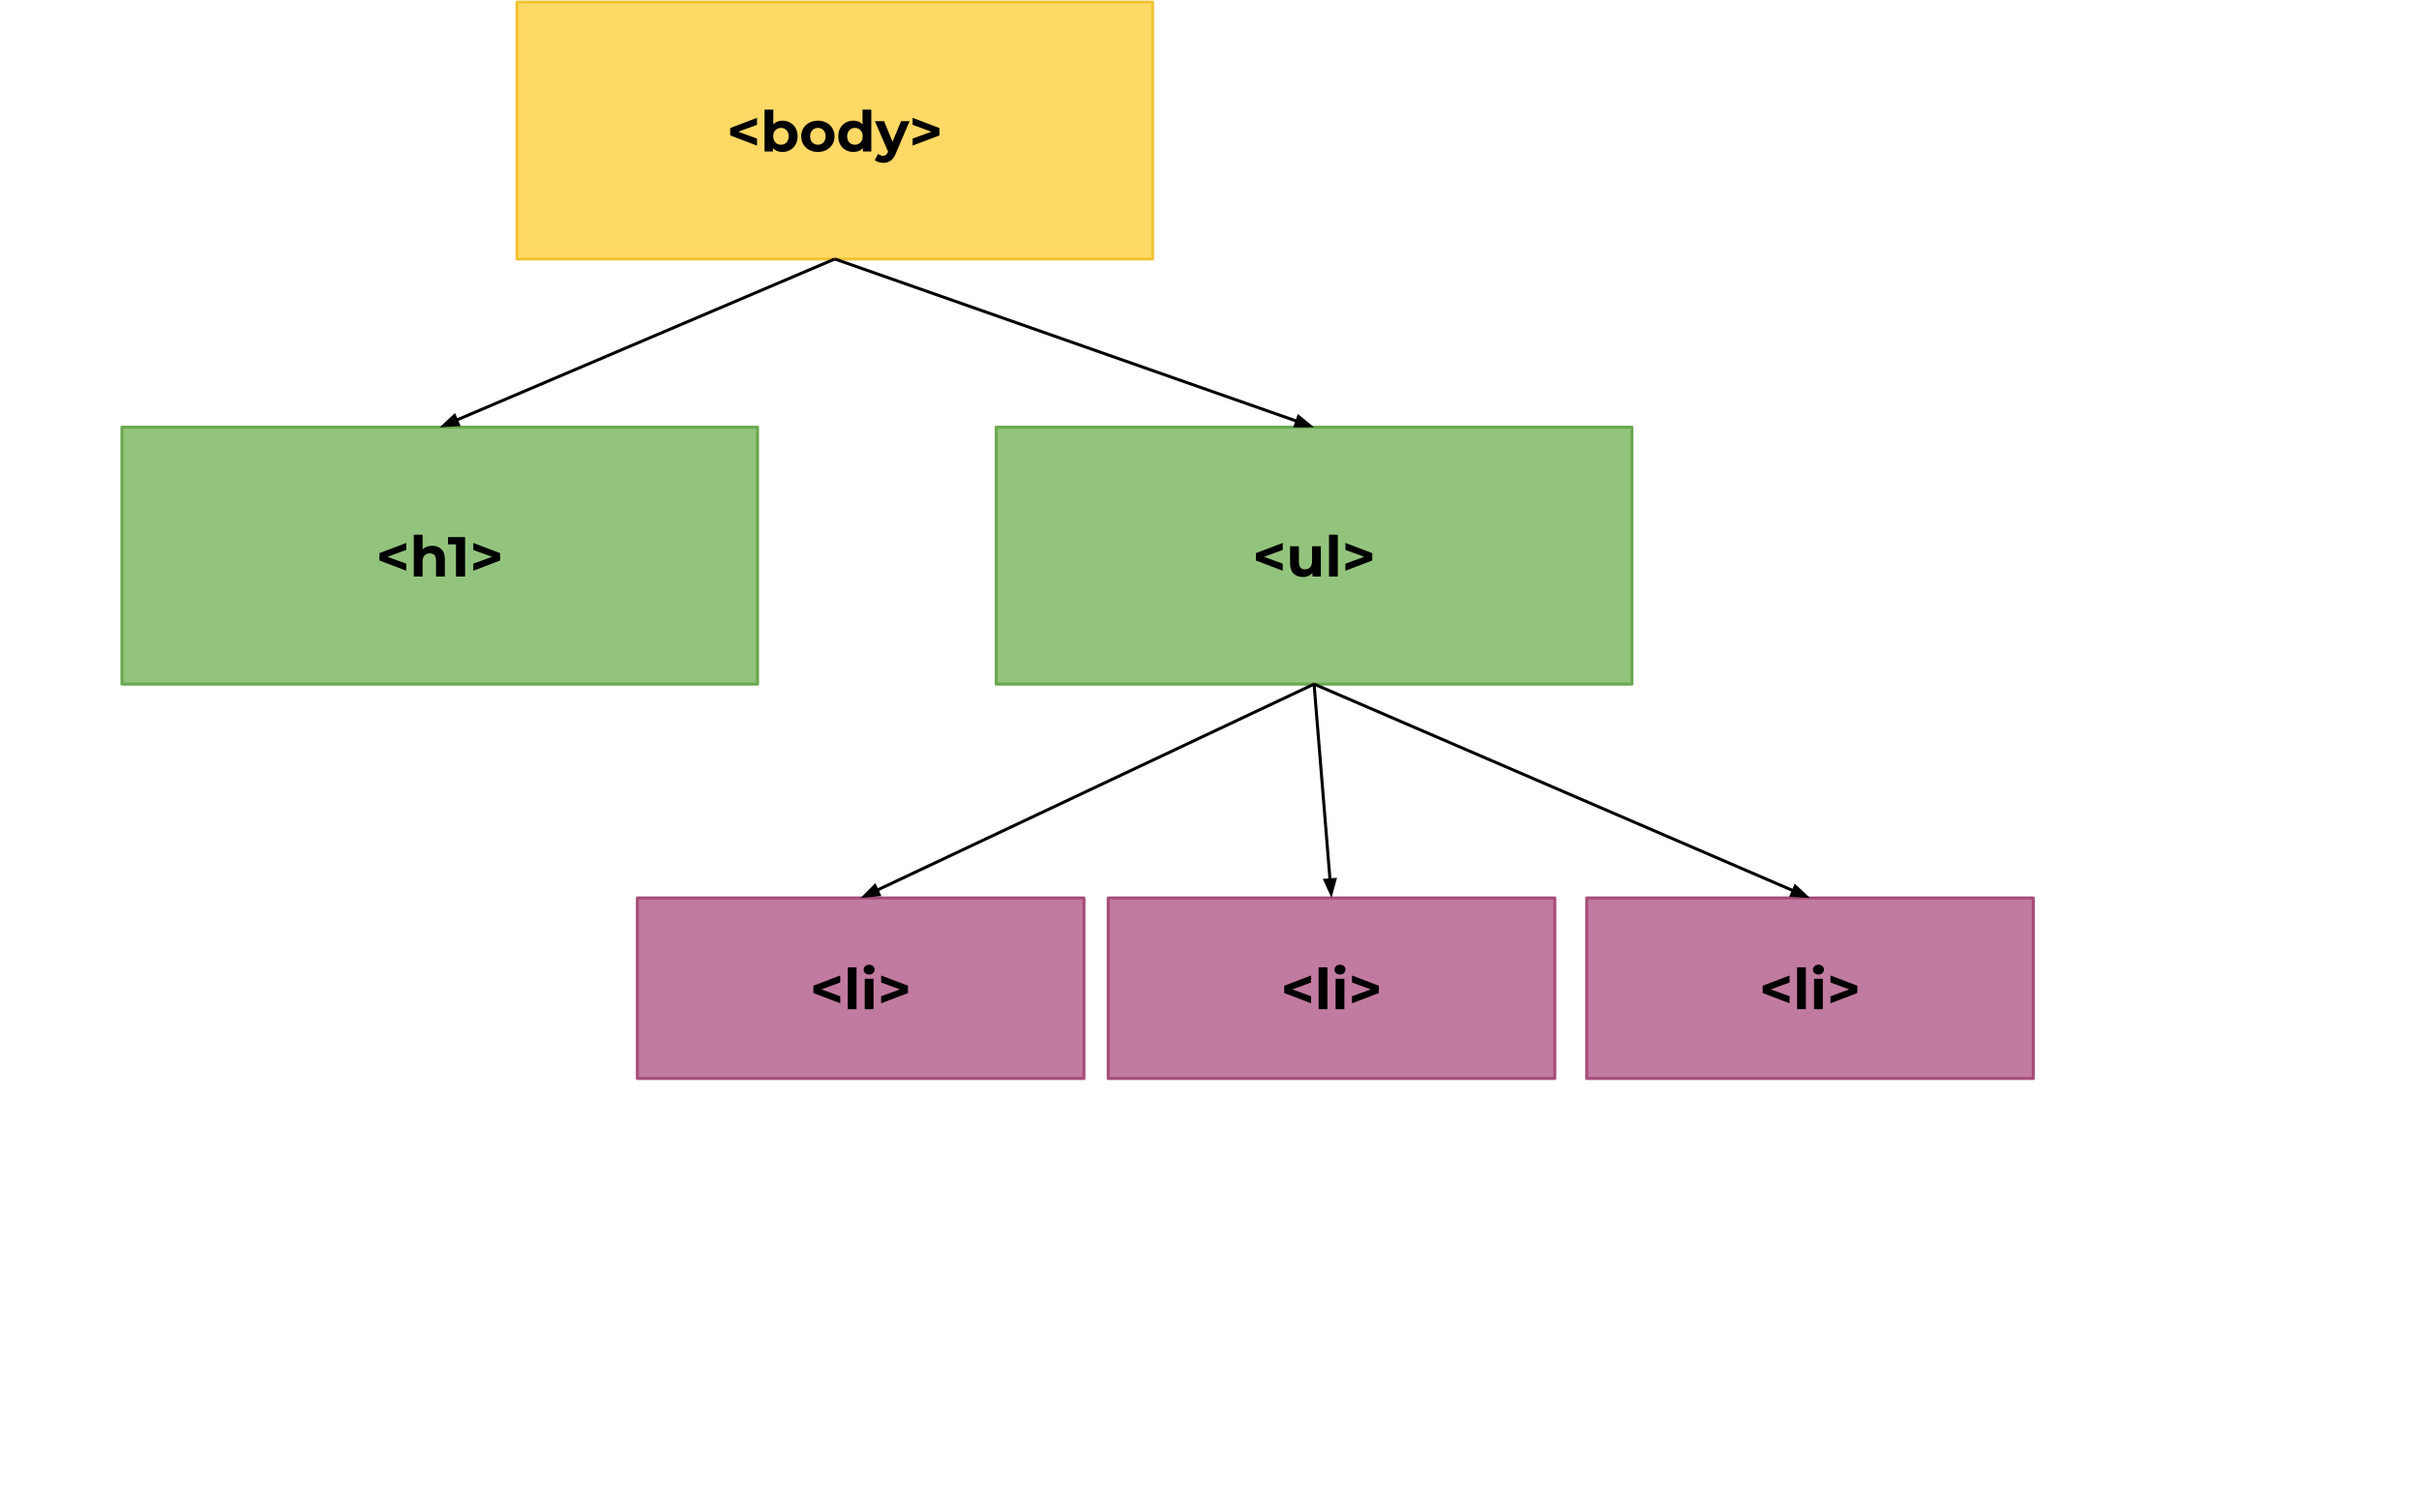
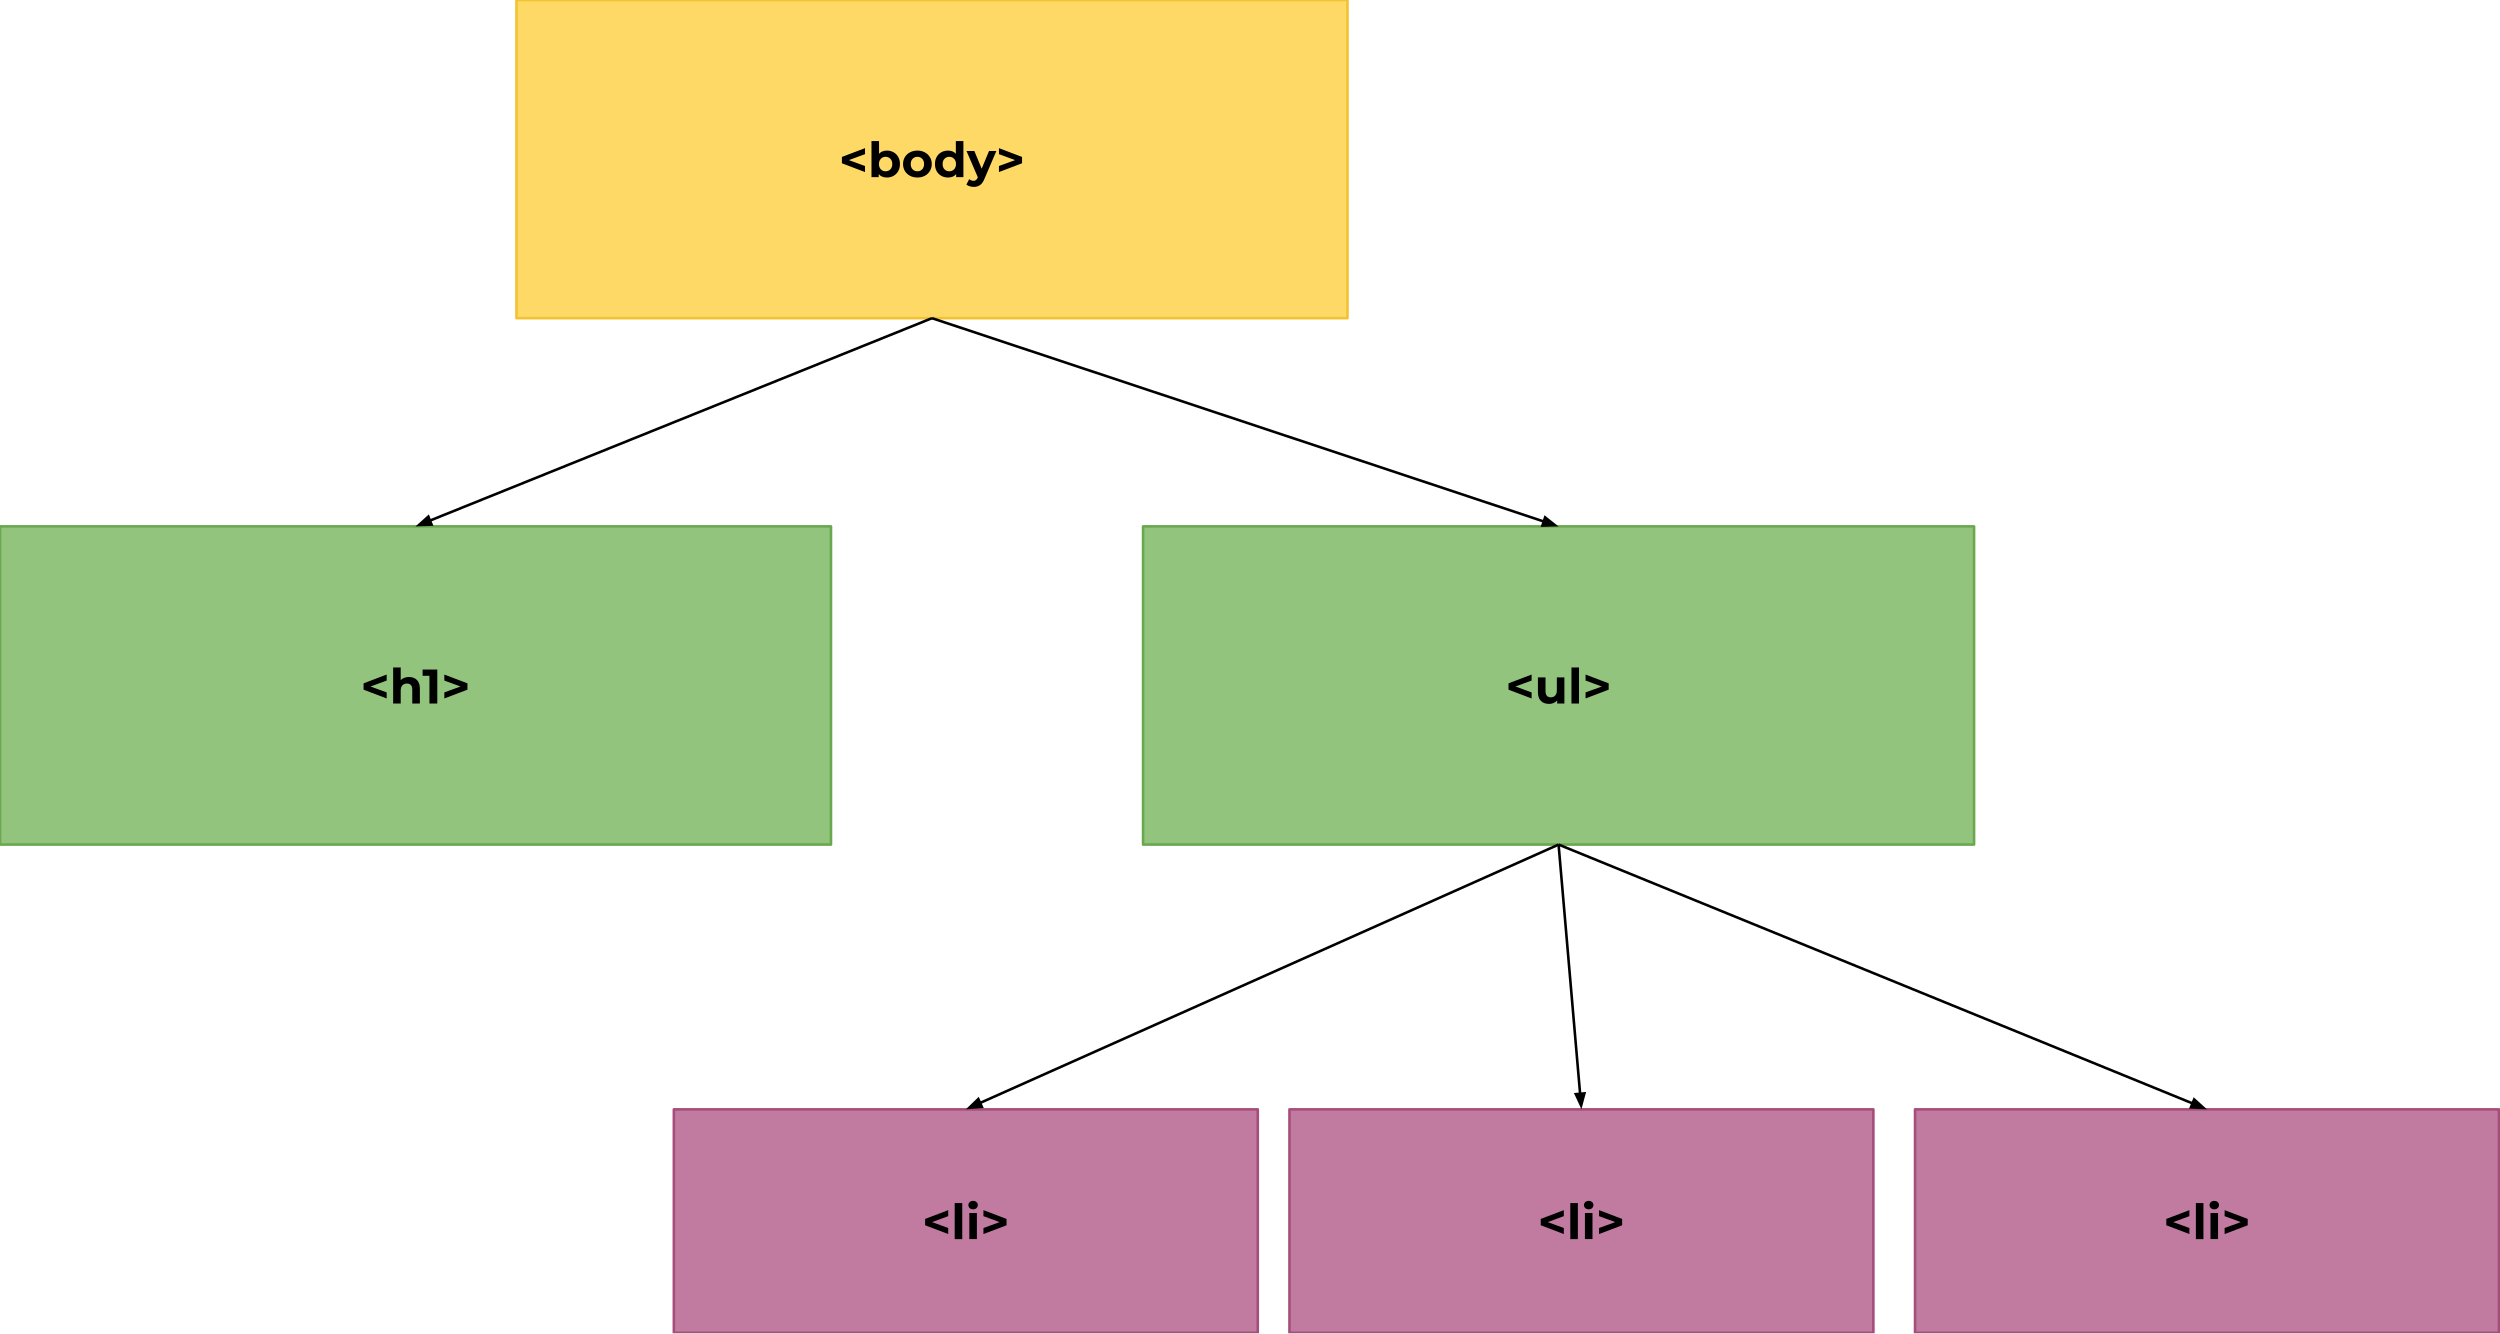
- <svg xmlns="http://www.w3.org/2000/svg" version="1.1" viewBox="240 100 800 500" fill="none" stroke="none" stroke-linecap="square" stroke-miterlimit="10">
+ <svg xmlns="http://www.w3.org/2000/svg" version="1.1" viewBox="0.0 0.0 960.417 512.205" fill="none" stroke="none" stroke-linecap="square" stroke-miterlimit="10">
  <clipPath id="p.0">
-     <path d="m0 0l960.0 0l0 720.0l-960.0 0l0 -720.0z" clip-rule="nonzero" />
+     <path d="m0 0l960.417 0l0 512.205l-960.417 0l0 -512.205z" clip-rule="nonzero" />
  </clipPath>
  <g clip-path="url(#p.0)">
-     <path fill="#000000" fill-opacity="0.0" d="m0 0l960.0 0l0 720.0l-960.0 0z" fill-rule="evenodd" />
-     <path fill="#ffd966" d="m410.979 100.698l210.205 0l0 84.976l-210.205 0z" fill-rule="evenodd" />
-     <path stroke="#f1c232" stroke-width="1.0" stroke-linejoin="round" stroke-linecap="butt" d="m410.979 100.698l210.205 0l0 84.976l-210.205 0z" fill-rule="evenodd" />
-     <path fill="#000000" d="m490.358 141.294l-6.203 2.281l6.203 2.266l0 2.328l-8.875 -3.375l0 -2.438l8.875 -3.375l0 2.312zm8.425 -1.375q1.391 0 2.531 0.641q1.156 0.641 1.812 1.812q0.656 1.172 0.656 2.719q0 1.547 -0.656 2.719q-0.656 1.156 -1.812 1.812q-1.141 0.641 -2.531 0.641q-2.078 0 -3.156 -1.312l0 1.156l-2.781 0l0 -13.844l2.906 0l0 4.875q1.109 -1.219 3.031 -1.219zm-0.516 7.953q1.125 0 1.844 -0.75q0.719 -0.766 0.719 -2.031q0 -1.266 -0.719 -2.016q-0.719 -0.766 -1.844 -0.766q-1.109 0 -1.828 0.766q-0.719 0.75 -0.719 2.016q0 1.266 0.719 2.031q0.719 0.75 1.828 0.75zm12.232 2.391q-1.594 0 -2.859 -0.656q-1.25 -0.672 -1.969 -1.844q-0.703 -1.188 -0.703 -2.672q0 -1.5 0.703 -2.672q0.719 -1.172 1.969 -1.828q1.266 -0.672 2.859 -0.672q1.578 0 2.828 0.672q1.25 0.656 1.953 1.828q0.719 1.172 0.719 2.672q0 1.484 -0.719 2.672q-0.703 1.172 -1.953 1.844q-1.25 0.656 -2.828 0.656zm0 -2.391q1.109 0 1.828 -0.75q0.719 -0.766 0.719 -2.031q0 -1.266 -0.719 -2.016q-0.719 -0.766 -1.828 -0.766q-1.125 0 -1.859 0.766q-0.719 0.75 -0.719 2.016q0 1.266 0.719 2.031q0.734 0.75 1.859 0.75zm17.657 -11.609l0 13.844l-2.781 0l0 -1.156q-1.078 1.312 -3.125 1.312q-1.422 0 -2.578 -0.641q-1.141 -0.641 -1.797 -1.812q-0.641 -1.172 -0.641 -2.719q0 -1.547 0.641 -2.719q0.656 -1.188 1.797 -1.812q1.156 -0.641 2.578 -0.641q1.922 0 3.0 1.219l0 -4.875l2.906 0zm-5.406 11.609q1.094 0 1.828 -0.75q0.734 -0.766 0.734 -2.031q0 -1.266 -0.734 -2.016q-0.734 -0.766 -1.828 -0.766q-1.125 0 -1.859 0.766q-0.719 0.75 -0.719 2.016q0 1.266 0.719 2.031q0.734 0.75 1.859 0.75zm18.066 -7.797l-4.547 10.641q-0.688 1.734 -1.703 2.438q-1.016 0.719 -2.453 0.719q-0.781 0 -1.547 -0.25q-0.766 -0.234 -1.25 -0.656l1.062 -2.078q0.344 0.297 0.781 0.469q0.438 0.172 0.859 0.172q0.594 0 0.969 -0.297q0.375 -0.281 0.672 -0.953l0.047 -0.094l-4.359 -10.109l3.016 0l2.812 6.797l2.828 -6.797l2.812 0zm9.875 2.281l0 2.438l-8.875 3.375l0 -2.328l6.219 -2.266l-6.219 -2.281l0 -2.312l8.875 3.375z" fill-rule="nonzero" />
-     <path fill="#93c47d" d="m280.333 241.315l210.205 0l0 84.976l-210.205 0z" fill-rule="evenodd" />
-     <path stroke="#6aa84f" stroke-width="1.0" stroke-linejoin="round" stroke-linecap="butt" d="m280.333 241.315l210.205 0l0 84.976l-210.205 0z" fill-rule="evenodd" />
-     <path fill="#000000" d="m374.367 281.911l-6.203 2.281l6.203 2.266l0 2.328l-8.875 -3.375l0 -2.438l8.875 -3.375l0 2.312zm8.581 -1.375q1.875 0 3.016 1.125q1.156 1.109 1.156 3.312l0 5.75l-2.922 0l0 -5.297q0 -1.203 -0.516 -1.781q-0.516 -0.594 -1.516 -0.594q-1.094 0 -1.75 0.688q-0.656 0.672 -0.656 2.016l0 4.969l-2.906 0l0 -13.844l2.906 0l0 4.844q0.578 -0.578 1.391 -0.875q0.828 -0.312 1.797 -0.312zm10.865 -2.875l0 13.062l-3.016 0l0 -10.641l-2.625 0l0 -2.422l5.641 0zm11.579 5.312l0 2.438l-8.875 3.375l0 -2.328l6.219 -2.266l-6.219 -2.281l0 -2.312l8.875 3.375z" fill-rule="nonzero" />
-     <path fill="#93c47d" d="m569.48 241.315l210.205 0l0 84.976l-210.205 0z" fill-rule="evenodd" />
-     <path stroke="#6aa84f" stroke-width="1.0" stroke-linejoin="round" stroke-linecap="butt" d="m569.48 241.315l210.205 0l0 84.976l-210.205 0z" fill-rule="evenodd" />
-     <path fill="#000000" d="m664.223 281.911l-6.203 2.281l6.203 2.266l0 2.328l-8.875 -3.375l0 -2.438l8.875 -3.375l0 2.312zm12.597 -1.219l0 10.031l-2.766 0l0 -1.188q-0.578 0.641 -1.375 1.0q-0.797 0.344 -1.734 0.344q-1.984 0 -3.141 -1.141q-1.156 -1.141 -1.156 -3.375l0 -5.672l2.922 0l0 5.234q0 2.422 2.031 2.422q1.047 0 1.672 -0.672q0.641 -0.688 0.641 -2.031l0 -4.953l2.906 0zm2.708 -3.812l2.906 0l0 13.844l-2.906 0l0 -13.844zm14.303 6.094l0 2.438l-8.875 3.375l0 -2.328l6.219 -2.266l-6.219 -2.281l0 -2.312l8.875 3.375z" fill-rule="nonzero" />
-     <path fill="#c27ba0" d="m450.793 397.037l147.685 0l0 59.717l-147.685 0z" fill-rule="evenodd" />
-     <path stroke="#a64d79" stroke-width="1.0" stroke-linejoin="round" stroke-linecap="butt" d="m450.793 397.037l147.685 0l0 59.717l-147.685 0z" fill-rule="evenodd" />
-     <path fill="#000000" d="m517.876 425.002l-6.203 2.281l6.203 2.266l0 2.328l-8.875 -3.375l0 -2.438l8.875 -3.375l0 2.312zm2.488 -5.031l2.906 0l0 13.844l-2.906 0l0 -13.844zm5.616 3.812l2.906 0l0 10.031l-2.906 0l0 -10.031zm1.453 -1.406q-0.812 0 -1.312 -0.469q-0.5 -0.469 -0.5 -1.156q0 -0.688 0.5 -1.156q0.5 -0.469 1.312 -0.469q0.797 0 1.297 0.453q0.516 0.453 0.516 1.125q0 0.719 -0.516 1.203q-0.5 0.469 -1.297 0.469zm12.85 3.688l0 2.438l-8.875 3.375l0 -2.328l6.219 -2.266l-6.219 -2.281l0 -2.312l8.875 3.375z" fill-rule="nonzero" />
-     <path fill="#c27ba0" d="m606.512 397.037l147.685 0l0 59.717l-147.685 0z" fill-rule="evenodd" />
-     <path stroke="#a64d79" stroke-width="1.0" stroke-linejoin="round" stroke-linecap="butt" d="m606.512 397.037l147.685 0l0 59.717l-147.685 0z" fill-rule="evenodd" />
-     <path fill="#000000" d="m673.595 425.002l-6.203 2.281l6.203 2.266l0 2.328l-8.875 -3.375l0 -2.438l8.875 -3.375l0 2.312zm2.488 -5.031l2.906 0l0 13.844l-2.906 0l0 -13.844zm5.616 3.812l2.906 0l0 10.031l-2.906 0l0 -10.031zm1.453 -1.406q-0.812 0 -1.312 -0.469q-0.5 -0.469 -0.5 -1.156q0 -0.688 0.5 -1.156q0.5 -0.469 1.312 -0.469q0.797 0 1.297 0.453q0.516 0.453 0.516 1.125q0 0.719 -0.516 1.203q-0.5 0.469 -1.297 0.469zm12.85 3.688l0 2.438l-8.875 3.375l0 -2.328l6.219 -2.266l-6.219 -2.281l0 -2.312l8.875 3.375z" fill-rule="nonzero" />
-     <path fill="#c27ba0" d="m764.751 397.037l147.685 0l0 59.717l-147.685 0z" fill-rule="evenodd" />
-     <path stroke="#a64d79" stroke-width="1.0" stroke-linejoin="round" stroke-linecap="butt" d="m764.751 397.037l147.685 0l0 59.717l-147.685 0z" fill-rule="evenodd" />
-     <path fill="#000000" d="m831.834 425.002l-6.203 2.281l6.203 2.266l0 2.328l-8.875 -3.375l0 -2.438l8.875 -3.375l0 2.312zm2.488 -5.031l2.906 0l0 13.844l-2.906 0l0 -13.844zm5.616 3.812l2.906 0l0 10.031l-2.906 0l0 -10.031zm1.453 -1.406q-0.812 0 -1.312 -0.469q-0.5 -0.469 -0.5 -1.156q0 -0.688 0.5 -1.156q0.5 -0.469 1.312 -0.469q0.797 0 1.297 0.453q0.516 0.453 0.516 1.125q0 0.719 -0.516 1.203q-0.5 0.469 -1.297 0.469zm12.85 3.688l0 2.438l-8.875 3.375l0 -2.328l6.219 -2.266l-6.219 -2.281l0 -2.312l8.875 3.375z" fill-rule="nonzero" />
-     <path fill="#000000" fill-opacity="0.0" d="m516.081 185.675l158.488 55.654" fill-rule="evenodd" />
-     <path stroke="#000000" stroke-width="1.0" stroke-linejoin="round" stroke-linecap="butt" d="m516.081 185.675l152.827 53.666" fill-rule="evenodd" />
-     <path fill="#000000" stroke="#000000" stroke-width="1.0" stroke-linecap="butt" d="m668.361 240.899l4.829 -0.055l-3.735 -3.062z" fill-rule="evenodd" />
-     <path fill="#000000" fill-opacity="0.0" d="m674.583 326.291l-149.953 70.74" fill-rule="evenodd" />
-     <path stroke="#000000" stroke-width="1.0" stroke-linejoin="round" stroke-linecap="butt" d="m674.583 326.291l-144.526 68.18" fill-rule="evenodd" />
-     <path fill="#000000" stroke="#000000" stroke-width="1.0" stroke-linecap="butt" d="m529.352 392.978l-3.4 3.43l4.809 -0.442z" fill-rule="evenodd" />
-     <path fill="#000000" fill-opacity="0.0" d="m674.583 326.291l5.764 70.74" fill-rule="evenodd" />
-     <path stroke="#000000" stroke-width="1.0" stroke-linejoin="round" stroke-linecap="butt" d="m674.583 326.291l5.276 64.76" fill-rule="evenodd" />
-     <path fill="#000000" stroke="#000000" stroke-width="1.0" stroke-linecap="butt" d="m678.213 391.185l2.015 4.389l1.278 -4.657z" fill-rule="evenodd" />
-     <path fill="#000000" fill-opacity="0.0" d="m674.583 326.291l164.0 70.74" fill-rule="evenodd" />
-     <path stroke="#000000" stroke-width="1.0" stroke-linejoin="round" stroke-linecap="butt" d="m674.583 326.291l158.491 68.364" fill-rule="evenodd" />
-     <path fill="#000000" stroke="#000000" stroke-width="1.0" stroke-linecap="butt" d="m832.419 396.172l4.821 0.281l-3.513 -3.314z" fill-rule="evenodd" />
-     <path fill="#000000" fill-opacity="0.0" d="m516.081 185.675l-130.646 55.654" fill-rule="evenodd" />
-     <path stroke="#000000" stroke-width="1.0" stroke-linejoin="round" stroke-linecap="butt" d="m516.081 185.675l-125.126 53.302" fill-rule="evenodd" />
-     <path fill="#000000" stroke="#000000" stroke-width="1.0" stroke-linecap="butt" d="m390.308 237.457l-3.528 3.298l4.822 -0.259z" fill-rule="evenodd" />
+     <path fill="#000000" fill-opacity="0.0" d="m0 0l960.417 0l0 512.205l-960.417 0z" fill-rule="evenodd" />
+     <path fill="#ffd966" d="m198.409 0l319.244 0l0 122.236l-319.244 0z" fill-rule="evenodd" />
+     <path stroke="#f1c232" stroke-width="1.0" stroke-linejoin="round" stroke-linecap="butt" d="m198.409 0l319.244 0l0 122.236l-319.244 0z" fill-rule="evenodd" />
+     <path fill="#000000" d="m332.308 59.226l-6.203 2.281l6.203 2.266l0 2.328l-8.875 -3.375l0 -2.438l8.875 -3.375l0 2.312zm8.425 -1.375q1.391 0 2.531 0.641q1.156 0.641 1.812 1.812q0.656 1.172 0.656 2.719q0 1.547 -0.656 2.719q-0.656 1.156 -1.812 1.812q-1.141 0.641 -2.531 0.641q-2.078 0 -3.156 -1.312l0 1.156l-2.781 0l0 -13.844l2.906 0l0 4.875q1.109 -1.219 3.031 -1.219zm-0.516 7.953q1.125 0 1.844 -0.75q0.719 -0.766 0.719 -2.031q0 -1.266 -0.719 -2.016q-0.719 -0.766 -1.844 -0.766q-1.109 0 -1.828 0.766q-0.719 0.75 -0.719 2.016q0 1.266 0.719 2.031q0.719 0.75 1.828 0.75zm12.232 2.391q-1.594 0 -2.859 -0.656q-1.25 -0.672 -1.969 -1.844q-0.703 -1.188 -0.703 -2.672q0 -1.5 0.703 -2.672q0.719 -1.172 1.969 -1.828q1.266 -0.672 2.859 -0.672q1.578 0 2.828 0.672q1.25 0.656 1.953 1.828q0.719 1.172 0.719 2.672q0 1.484 -0.719 2.672q-0.703 1.172 -1.953 1.844q-1.25 0.656 -2.828 0.656zm0 -2.391q1.109 0 1.828 -0.75q0.719 -0.766 0.719 -2.031q0 -1.266 -0.719 -2.016q-0.719 -0.766 -1.828 -0.766q-1.125 0 -1.859 0.766q-0.719 0.75 -0.719 2.016q0 1.266 0.719 2.031q0.734 0.75 1.859 0.75zm17.657 -11.609l0 13.844l-2.781 0l0 -1.156q-1.078 1.312 -3.125 1.312q-1.422 0 -2.578 -0.641q-1.141 -0.641 -1.797 -1.812q-0.641 -1.172 -0.641 -2.719q0 -1.547 0.641 -2.719q0.656 -1.188 1.797 -1.812q1.156 -0.641 2.578 -0.641q1.922 0 3.0 1.219l0 -4.875l2.906 0zm-5.406 11.609q1.094 0 1.828 -0.75q0.734 -0.766 0.734 -2.031q0 -1.266 -0.734 -2.016q-0.734 -0.766 -1.828 -0.766q-1.125 0 -1.859 0.766q-0.719 0.75 -0.719 2.016q0 1.266 0.719 2.031q0.734 0.75 1.859 0.75zm18.066 -7.797l-4.547 10.641q-0.688 1.734 -1.703 2.438q-1.016 0.719 -2.453 0.719q-0.781 0 -1.547 -0.25q-0.766 -0.234 -1.25 -0.656l1.062 -2.078q0.344 0.297 0.781 0.469q0.438 0.172 0.859 0.172q0.594 0 0.969 -0.297q0.375 -0.281 0.672 -0.953l0.047 -0.094l-4.359 -10.109l3.016 0l2.812 6.797l2.828 -6.797l2.812 0zm9.875 2.281l0 2.438l-8.875 3.375l0 -2.328l6.219 -2.266l-6.219 -2.281l0 -2.312l8.875 3.375z" fill-rule="nonzero" />
+     <path fill="#93c47d" d="m-0.007 202.224l319.244 0l0 122.236l-319.244 0z" fill-rule="evenodd" />
+     <path stroke="#6aa84f" stroke-width="1.0" stroke-linejoin="round" stroke-linecap="butt" d="m-0.007 202.224l319.244 0l0 122.236l-319.244 0z" fill-rule="evenodd" />
+     <path fill="#000000" d="m148.547 261.45l-6.203 2.281l6.203 2.266l0 2.328l-8.875 -3.375l0 -2.438l8.875 -3.375l0 2.312zm8.581 -1.375q1.875 0 3.016 1.125q1.156 1.109 1.156 3.312l0 5.75l-2.922 0l0 -5.297q0 -1.203 -0.516 -1.781q-0.516 -0.594 -1.516 -0.594q-1.094 0 -1.75 0.688q-0.656 0.672 -0.656 2.016l0 4.969l-2.906 0l0 -13.844l2.906 0l0 4.844q0.578 -0.578 1.391 -0.875q0.828 -0.312 1.797 -0.312zm10.865 -2.875l0 13.062l-3.016 0l0 -10.641l-2.625 0l0 -2.422l5.641 0zm11.579 5.312l0 2.438l-8.875 3.375l0 -2.328l6.219 -2.266l-6.219 -2.281l0 -2.312l8.875 3.375z" fill-rule="nonzero" />
+     <path fill="#93c47d" d="m439.13 202.224l319.244 0l0 122.236l-319.244 0z" fill-rule="evenodd" />
+     <path stroke="#6aa84f" stroke-width="1.0" stroke-linejoin="round" stroke-linecap="butt" d="m439.13 202.224l319.244 0l0 122.236l-319.244 0z" fill-rule="evenodd" />
+     <path fill="#000000" d="m588.392 261.45l-6.203 2.281l6.203 2.266l0 2.328l-8.875 -3.375l0 -2.438l8.875 -3.375l0 2.312zm12.597 -1.219l0 10.031l-2.766 0l0 -1.188q-0.578 0.641 -1.375 1.0q-0.797 0.344 -1.734 0.344q-1.984 0 -3.141 -1.141q-1.156 -1.141 -1.156 -3.375l0 -5.672l2.922 0l0 5.234q0 2.422 2.031 2.422q1.047 0 1.672 -0.672q0.641 -0.688 0.641 -2.031l0 -4.953l2.906 0zm2.708 -3.812l2.906 0l0 13.844l-2.906 0l0 -13.844zm14.303 6.094l0 2.438l-8.875 3.375l0 -2.328l6.219 -2.266l-6.219 -2.281l0 -2.312l8.875 3.375z" fill-rule="nonzero" />
+     <path fill="#c27ba0" d="m258.875 426.172l224.315 0l0 85.858l-224.315 0z" fill-rule="evenodd" />
+     <path stroke="#a64d79" stroke-width="1.0" stroke-linejoin="round" stroke-linecap="butt" d="m258.875 426.172l224.315 0l0 85.858l-224.315 0z" fill-rule="evenodd" />
+     <path fill="#000000" d="m364.273 467.208l-6.203 2.281l6.203 2.266l0 2.328l-8.875 -3.375l0 -2.438l8.875 -3.375l0 2.312zm2.488 -5.031l2.906 0l0 13.844l-2.906 0l0 -13.844zm5.616 3.812l2.906 0l0 10.031l-2.906 0l0 -10.031zm1.453 -1.406q-0.812 0 -1.312 -0.469q-0.5 -0.469 -0.5 -1.156q0 -0.688 0.5 -1.156q0.5 -0.469 1.312 -0.469q0.797 0 1.297 0.453q0.516 0.453 0.516 1.125q0 0.719 -0.516 1.203q-0.5 0.469 -1.297 0.469zm12.85 3.688l0 2.438l-8.875 3.375l0 -2.328l6.219 -2.266l-6.219 -2.281l0 -2.312l8.875 3.375z" fill-rule="nonzero" />
+     <path fill="#c27ba0" d="m495.37 426.172l224.315 0l0 85.858l-224.315 0z" fill-rule="evenodd" />
+     <path stroke="#a64d79" stroke-width="1.0" stroke-linejoin="round" stroke-linecap="butt" d="m495.37 426.172l224.315 0l0 85.858l-224.315 0z" fill-rule="evenodd" />
+     <path fill="#000000" d="m600.769 467.208l-6.203 2.281l6.203 2.266l0 2.328l-8.875 -3.375l0 -2.438l8.875 -3.375l0 2.312zm2.488 -5.031l2.906 0l0 13.844l-2.906 0l0 -13.844zm5.616 3.812l2.906 0l0 10.031l-2.906 0l0 -10.031zm1.453 -1.406q-0.812 0 -1.312 -0.469q-0.5 -0.469 -0.5 -1.156q0 -0.688 0.5 -1.156q0.5 -0.469 1.312 -0.469q0.797 0 1.297 0.453q0.516 0.453 0.516 1.125q0 0.719 -0.516 1.203q-0.5 0.469 -1.297 0.469zm12.85 3.688l0 2.438l-8.875 3.375l0 -2.328l6.219 -2.266l-6.219 -2.281l0 -2.312l8.875 3.375z" fill-rule="nonzero" />
+     <path fill="#c27ba0" d="m735.693 426.172l224.315 0l0 85.858l-224.315 0z" fill-rule="evenodd" />
+     <path stroke="#a64d79" stroke-width="1.0" stroke-linejoin="round" stroke-linecap="butt" d="m735.693 426.172l224.315 0l0 85.858l-224.315 0z" fill-rule="evenodd" />
+     <path fill="#000000" d="m841.091 467.208l-6.203 2.281l6.203 2.266l0 2.328l-8.875 -3.375l0 -2.438l8.875 -3.375l0 2.312zm2.488 -5.031l2.906 0l0 13.844l-2.906 0l0 -13.844zm5.616 3.812l2.906 0l0 10.031l-2.906 0l0 -10.031zm1.453 -1.406q-0.812 0 -1.312 -0.469q-0.5 -0.469 -0.5 -1.156q0 -0.688 0.5 -1.156q0.5 -0.469 1.312 -0.469q0.797 0 1.297 0.453q0.516 0.453 0.516 1.125q0 0.719 -0.516 1.203q-0.5 0.469 -1.297 0.469zm12.85 3.688l0 2.438l-8.875 3.375l0 -2.328l6.219 -2.266l-6.219 -2.281l0 -2.312l8.875 3.375z" fill-rule="nonzero" />
+     <path fill="#000000" fill-opacity="0.0" d="m358.031 122.236l240.724 80.0" fill-rule="evenodd" />
+     <path stroke="#000000" stroke-width="1.0" stroke-linejoin="round" stroke-linecap="butt" d="m358.031 122.236l235.031 78.108" fill-rule="evenodd" />
+     <path fill="#000000" stroke="#000000" stroke-width="1.0" stroke-linecap="butt" d="m592.541 201.911l4.827 -0.136l-3.786 -2.999z" fill-rule="evenodd" />
+     <path fill="#000000" fill-opacity="0.0" d="m598.752 324.461l-227.717 101.701" fill-rule="evenodd" />
+     <path stroke="#000000" stroke-width="1.0" stroke-linejoin="round" stroke-linecap="butt" d="m598.752 324.461l-222.238 99.254" fill-rule="evenodd" />
+     <path fill="#000000" stroke="#000000" stroke-width="1.0" stroke-linecap="butt" d="m375.84 422.207l-3.47 3.359l4.817 -0.342z" fill-rule="evenodd" />
+     <path fill="#000000" fill-opacity="0.0" d="m598.752 324.461l8.787 101.701" fill-rule="evenodd" />
+     <path stroke="#000000" stroke-width="1.0" stroke-linejoin="round" stroke-linecap="butt" d="m598.752 324.461l8.271 95.723" fill-rule="evenodd" />
+     <path fill="#000000" stroke="#000000" stroke-width="1.0" stroke-linecap="butt" d="m605.377 420.326l2.036 4.379l1.255 -4.663z" fill-rule="evenodd" />
+     <path fill="#000000" fill-opacity="0.0" d="m598.752 324.461l249.102 101.701" fill-rule="evenodd" />
+     <path stroke="#000000" stroke-width="1.0" stroke-linejoin="round" stroke-linecap="butt" d="m598.752 324.461l243.547 99.433" fill-rule="evenodd" />
+     <path fill="#000000" stroke="#000000" stroke-width="1.0" stroke-linecap="butt" d="m841.675 425.423l4.826 0.186l-3.577 -3.245z" fill-rule="evenodd" />
+     <path fill="#000000" fill-opacity="0.0" d="m358.031 122.236l-198.425 80.0" fill-rule="evenodd" />
+     <path stroke="#000000" stroke-width="1.0" stroke-linejoin="round" stroke-linecap="butt" d="m358.031 122.236l-192.86 77.756" fill-rule="evenodd" />
+     <path fill="#000000" stroke="#000000" stroke-width="1.0" stroke-linecap="butt" d="m164.553 198.461l-3.591 3.229l4.827 -0.165z" fill-rule="evenodd" />
  </g>
</svg>
